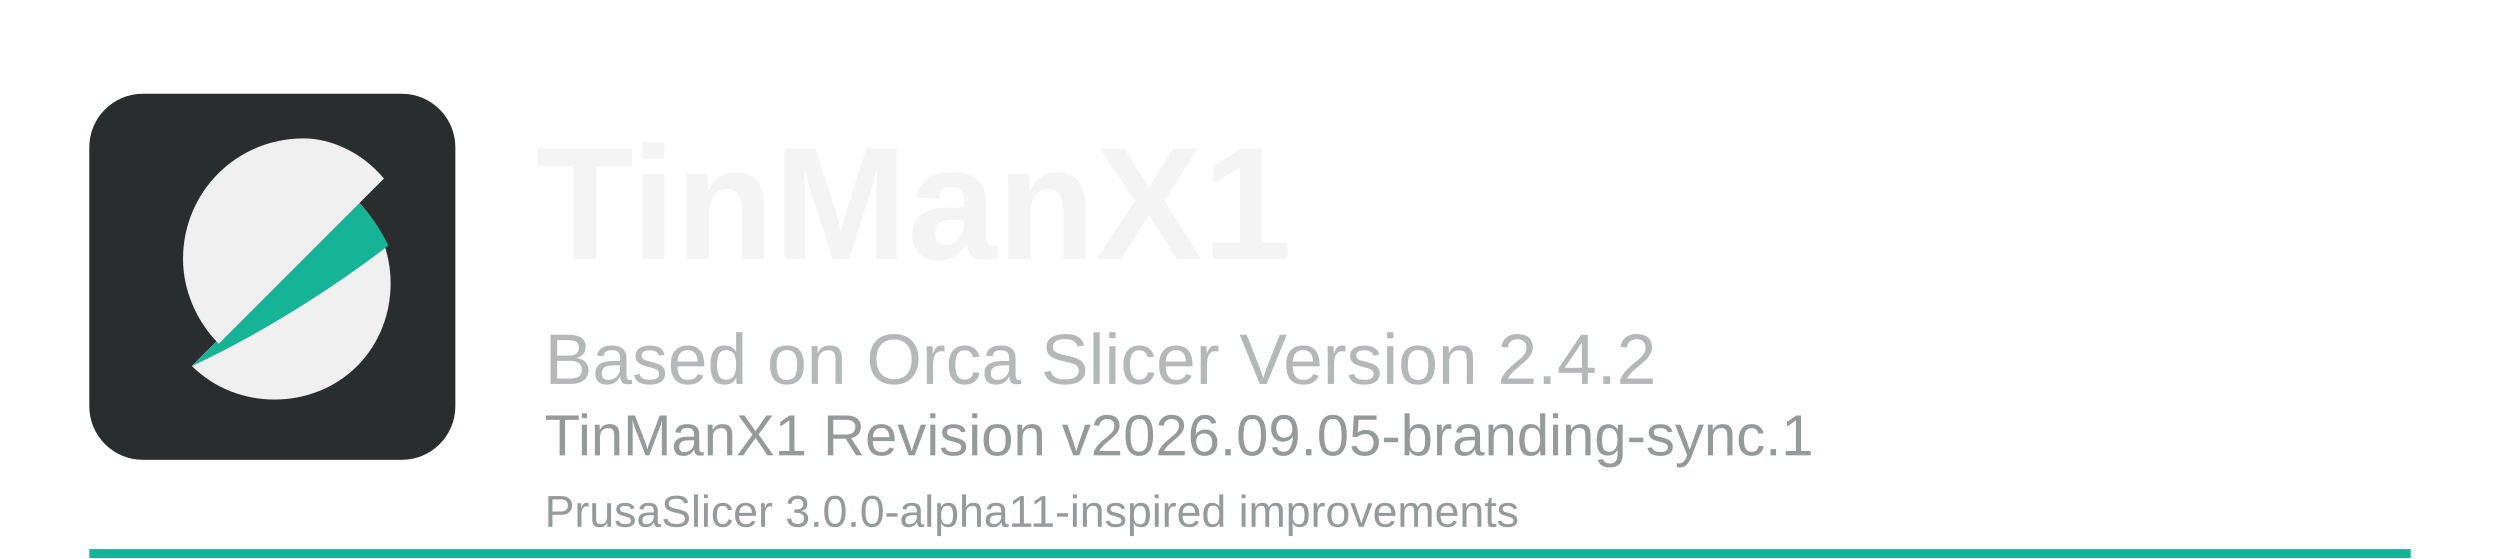
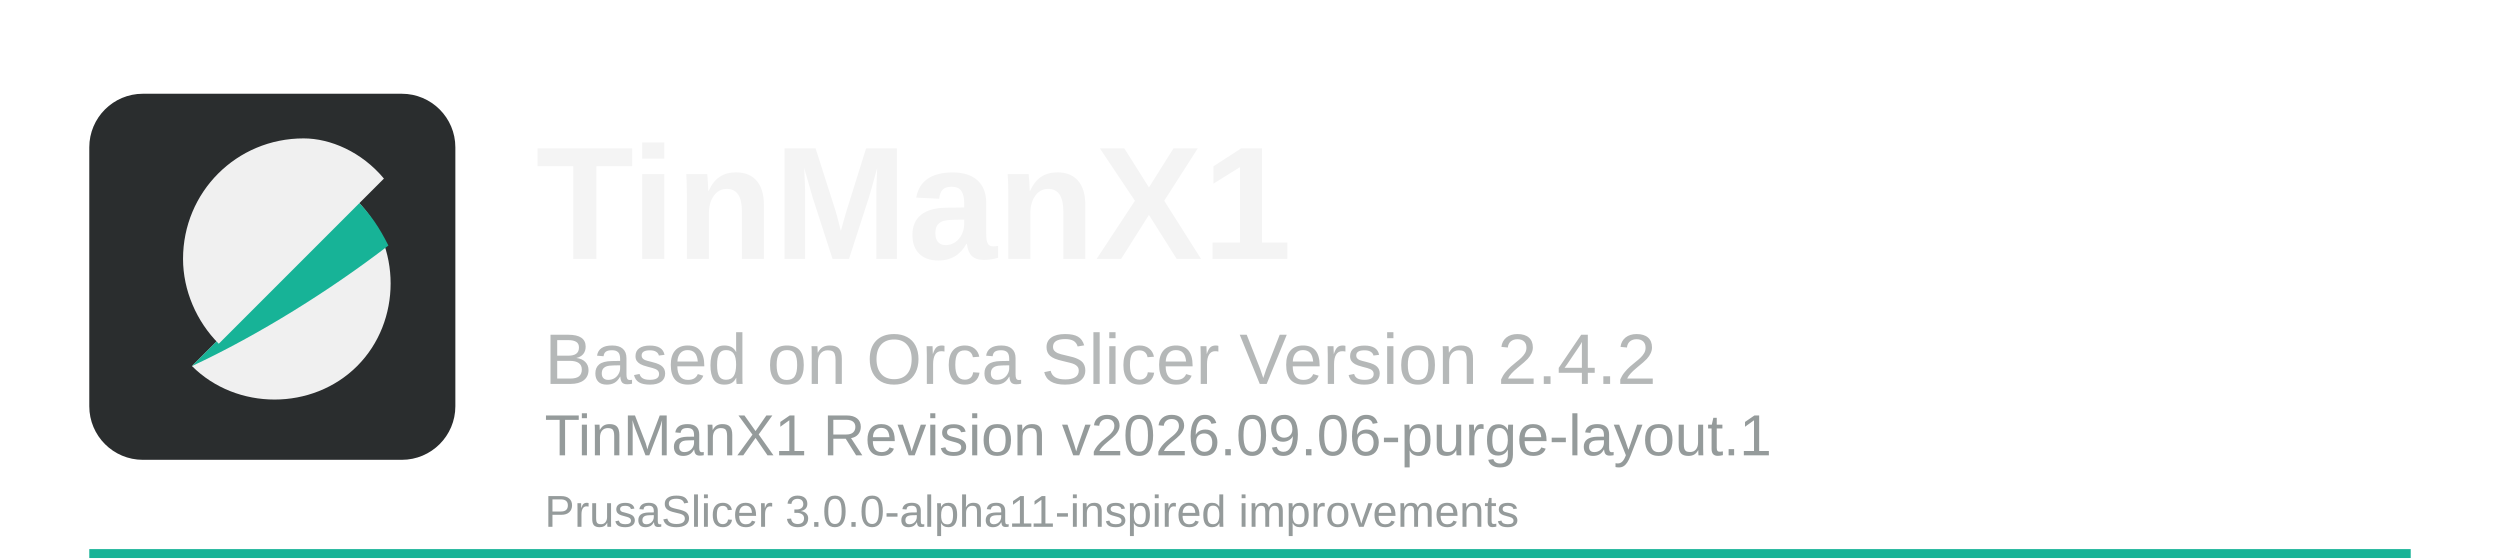
<svg xmlns="http://www.w3.org/2000/svg" width="560" height="125" viewBox="0 0 560 125">
  <rect x="20" y="123" width="520" height="2" fill="#17b397" />
  <rect x="20" y="21" width="82" height="82" rx="12" fill="#2a2d2e" />
  <path d="M43 82c10 10 27 10 37 0s10-27 0-37L43 82z" fill="#f0f0f0" />
  <path d="M80 45L43 82c15-7 31-17 44-27-2-4-4-7-7-10z" fill="#17b397" />
  <path d="M68 31c-15 0-27 12-27 27 0 7 3 14 8 19l37-37c-5-6-12-9-18-9z" fill="#f0f0f0" />
  <text x="120" y="58" font-family="Arial, Helvetica, sans-serif" font-size="36" font-weight="700" fill="#f4f4f4">TinManX1</text>
  <text x="122" y="86" font-family="Arial, Helvetica, sans-serif" font-size="16" fill="#b5b8b8">Based on Orca Slicer Version 2.4.2</text>
-   <text x="122" y="102" font-family="Arial, Helvetica, sans-serif" font-size="13" fill="#959b9b">TinManX1 Revision v2026.09.05-branding-sync.1</text>
+   <text x="122" y="102" font-family="Arial, Helvetica, sans-serif" font-size="13" fill="#959b9b">TinManX1 Revision v2026.09.06-purge-layout.1</text>
  <text x="122" y="118" font-family="Arial, Helvetica, sans-serif" font-size="10" fill="#959b9b">PrusaSlicer 3.0.0-alpha11-inspired improvements</text>
</svg>
